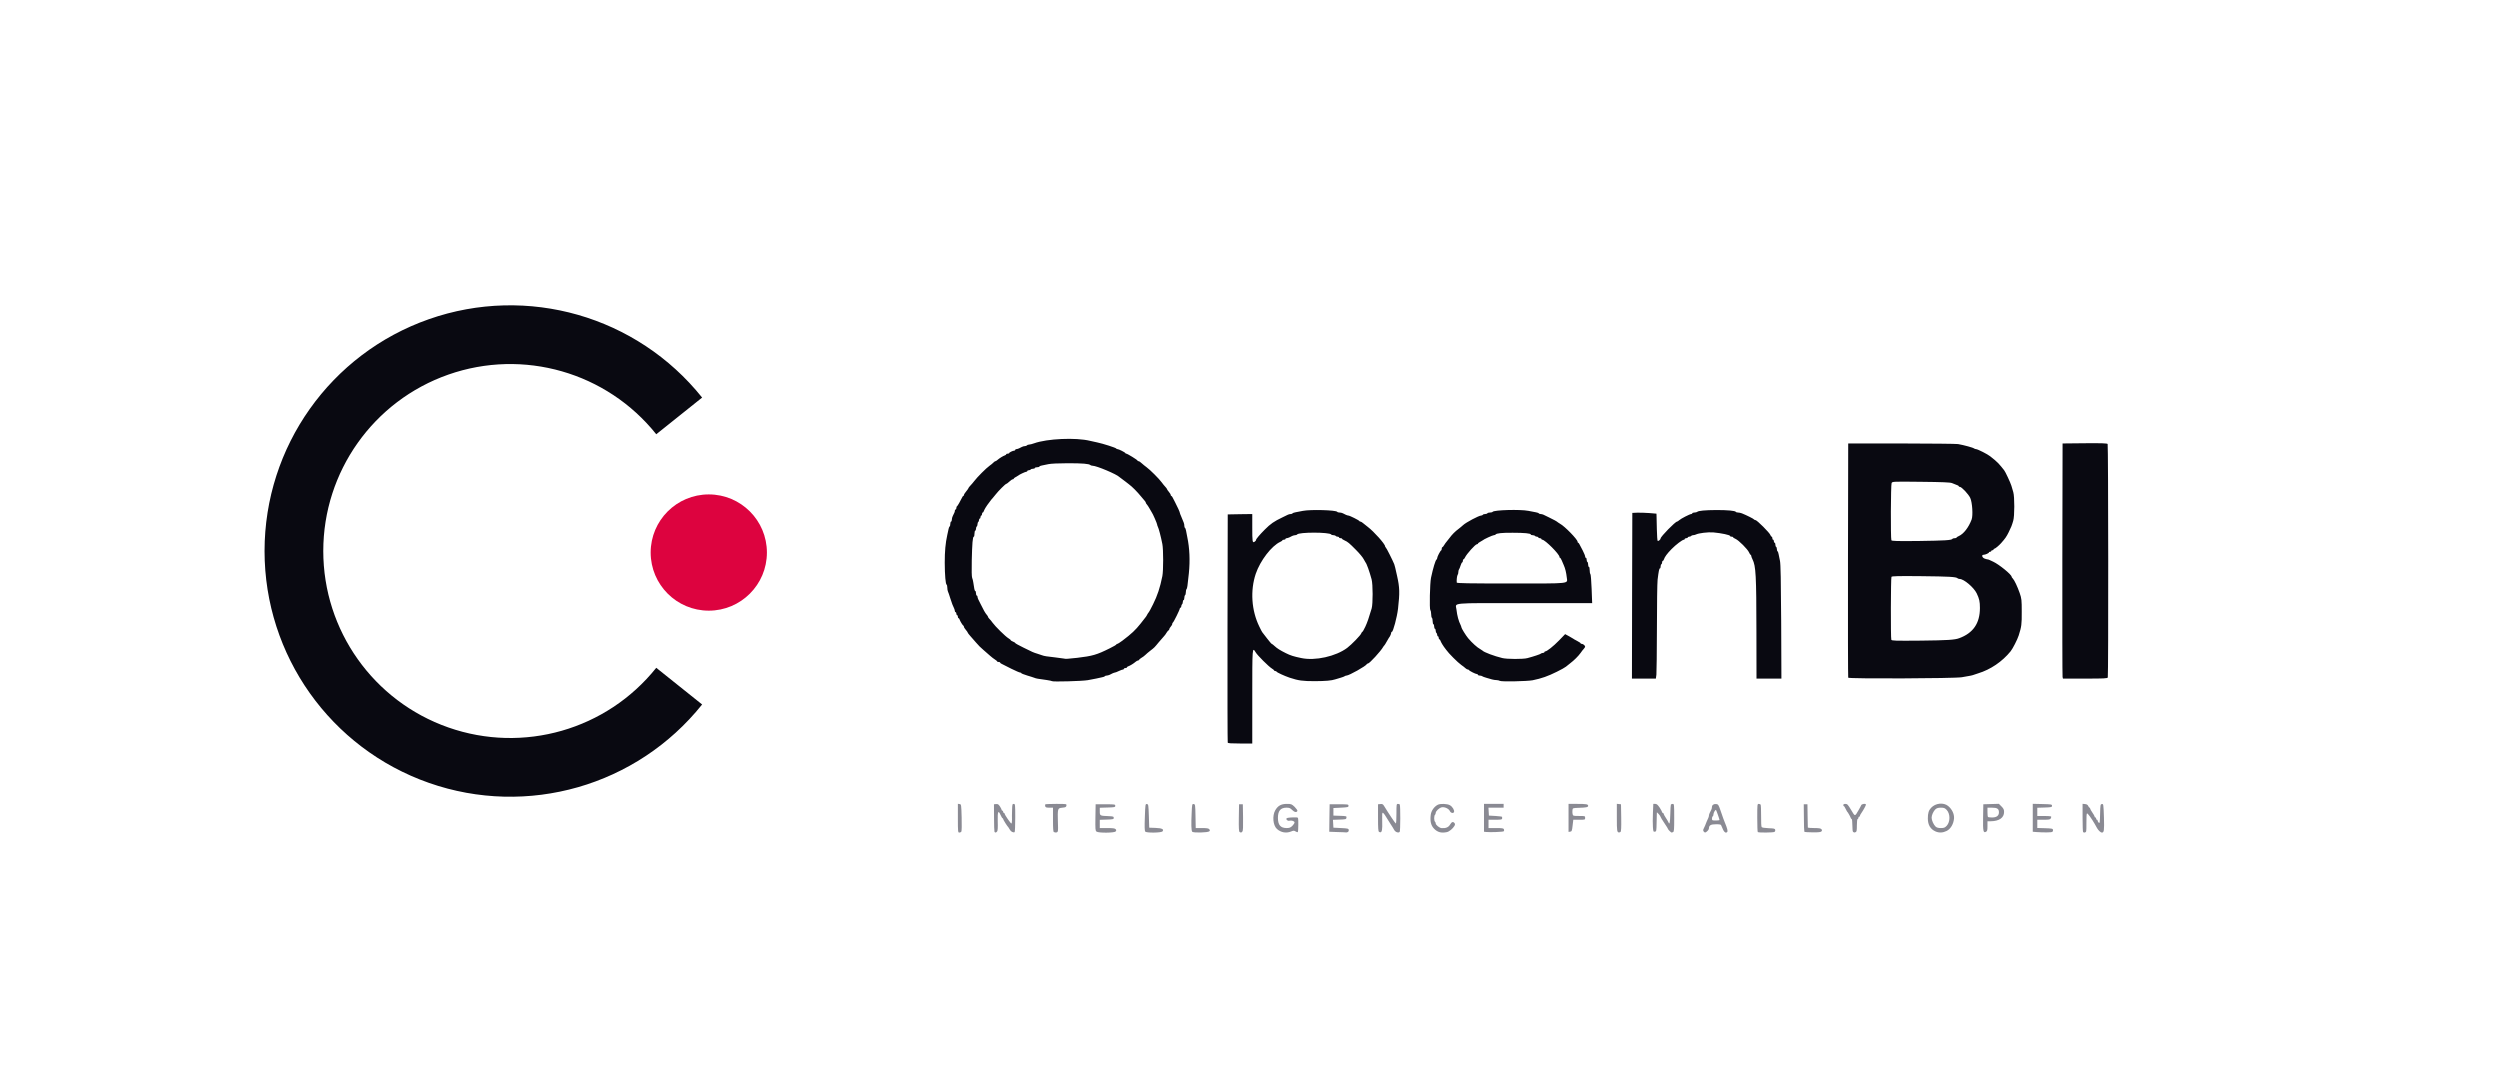
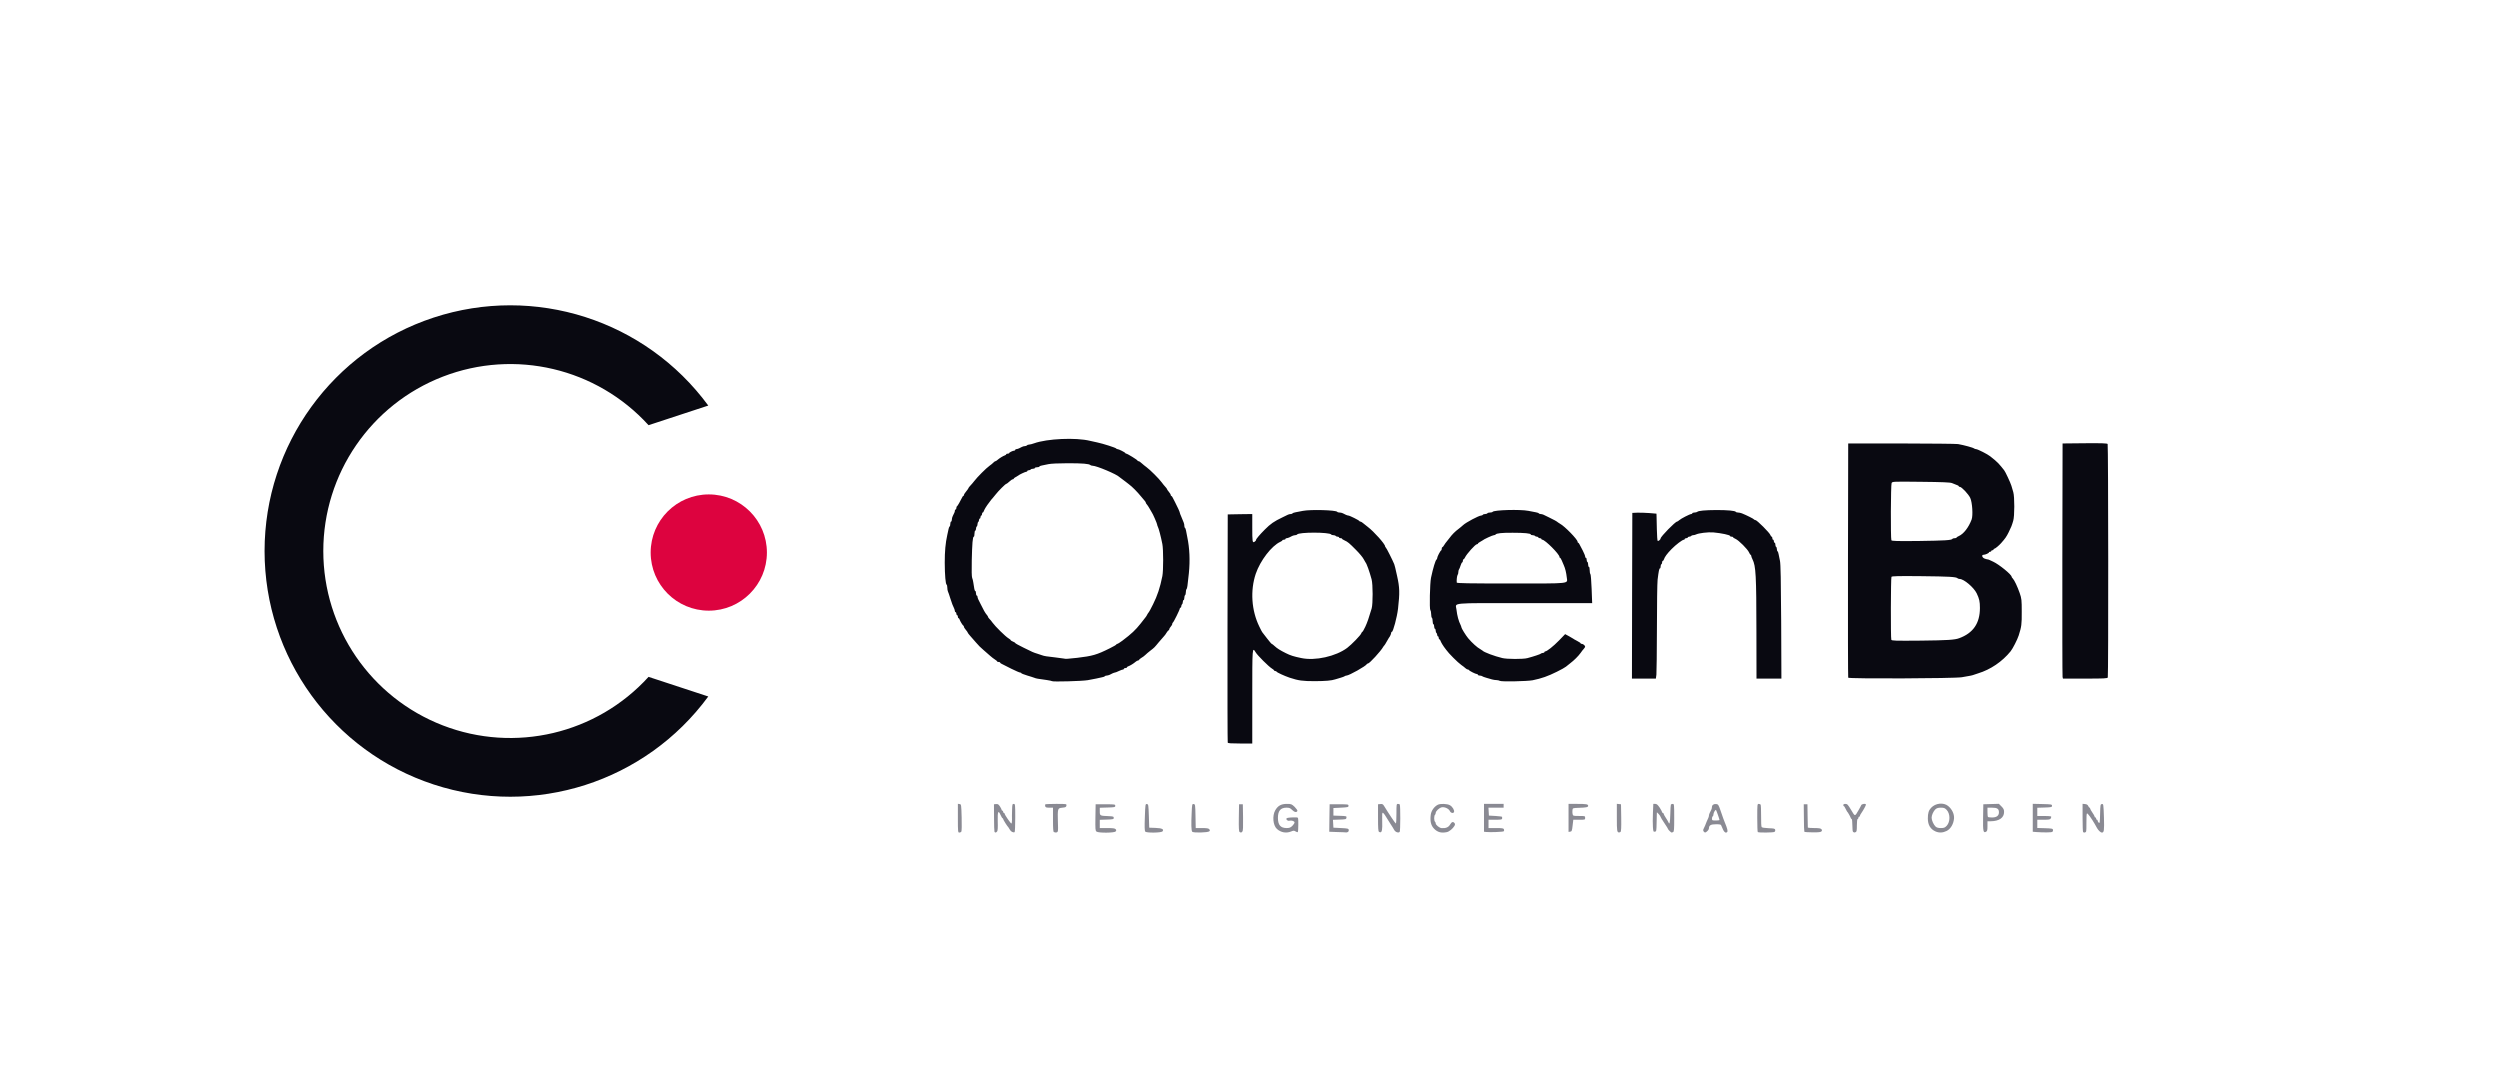
<svg xmlns="http://www.w3.org/2000/svg" viewBox="0 0 3312 1440">
-   <path d="M 899.8 551.0 A 286.6 286.6 0 1 0 899.8 909.0" fill="none" stroke="#090911" stroke-width="77.8" />
+   <path d="M938.33 537.3 A325.5 325.5 0 1 0 938.33 922.7 L859.21 896.71 A247.7 247.7 0 1 1 859.21 563.29 Z" fill="#090911" />
  <circle cx="939" cy="732" r="77" fill="#DD033F" />
  <path d="M1659.0 923.0C1659.0 857.2 1659.0 856.7 1663.5 864.2C1665.9 868.3 1680.8 883.1 1684.9 885.6C1686.6 886.6 1688.0 887.8 1688.0 888.2C1688.0 888.6 1688.6 889.0 1689.4 889.0C1690.2 889.0 1691.0 889.3 1691.2 889.8C1691.7 890.9 1701.7 895.5 1708.5 897.8C1720.3 901.7 1725.8 902.4 1742.0 902.4C1756.2 902.3 1763.9 901.7 1769.0 900.0C1770.4 899.6 1773.5 898.7 1776.0 897.9C1778.5 897.2 1780.9 896.3 1781.5 895.8C1782.0 895.4 1783.0 895.0 1783.8 895.0C1787.2 895.0 1809.8 882.3 1810.8 879.8C1811.0 879.4 1811.7 879.0 1812.3 879.0C1814.3 879.0 1829.4 862.5 1832.4 857.1C1832.9 856.2 1833.6 855.3 1834.0 855.0C1834.4 854.7 1835.7 852.5 1837.1 850.0C1838.4 847.5 1839.7 845.3 1840.0 845.0C1841.2 843.8 1843.0 839.9 1843.0 838.5C1843.0 837.7 1843.4 837.0 1844.0 837.0C1845.6 837.0 1850.8 817.6 1852.1 806.5C1854.5 785.3 1854.3 778.3 1850.9 763.2C1848.7 753.1 1847.8 749.4 1847.1 747.5C1845.2 742.7 1836.6 725.5 1835.8 725.2C1835.4 725.0 1835.0 724.3 1835.0 723.8C1835.0 720.8 1820.2 704.2 1812.0 698.0C1810.2 696.6 1807.6 694.5 1806.1 693.3C1804.7 692.0 1803.0 691.0 1802.3 691.0C1801.7 691.0 1801.0 690.7 1800.8 690.2C1800.4 689.2 1788.0 683.0 1786.3 683.0C1785.6 683.0 1784.1 682.5 1783.0 682.0C1781.9 681.4 1780.1 680.5 1779.0 680.0C1777.9 679.4 1775.9 679.0 1774.6 679.0C1773.2 679.0 1771.9 678.6 1771.6 678.1C1770.1 675.7 1736.3 674.8 1726.0 676.8C1723.0 677.4 1718.8 678.2 1716.7 678.6C1714.7 678.9 1712.7 679.6 1712.4 680.1C1712.1 680.6 1711.0 681.0 1709.9 681.0C1708.9 681.0 1707.2 681.4 1706.2 681.9C1705.3 682.4 1702.0 684.0 1699.0 685.4C1687.9 690.7 1683.2 693.9 1675.6 701.6C1668.9 708.3 1664.0 714.1 1664.0 715.3C1664.0 716.0 1663.1 717.1 1662.1 717.7C1659.2 719.5 1659.0 718.0 1659.0 698.4L1659.0 681.0L1642.8 681.2L1626.5 681.5L1626.2 832.0C1626.1 914.8 1626.2 983.1 1626.5 983.8C1626.8 984.7 1631.1 985.0 1643.0 985.0L1659.0 985.0L1659.0 923.0ZM1441.0 901.1C1444.6 900.5 1449.5 899.6 1452.0 899.0C1454.5 898.4 1458.0 897.6 1459.8 897.3C1461.6 897.0 1463.3 896.4 1463.6 895.9C1463.9 895.4 1465.0 895.0 1466.1 895.0C1467.1 895.0 1468.9 894.5 1470.0 894.0C1471.1 893.5 1472.9 892.5 1474.0 892.0C1475.1 891.5 1476.5 891.0 1477.0 891.0C1477.6 891.0 1480.0 890.1 1482.2 889.0C1484.5 887.9 1487.0 887.0 1487.7 887.0C1488.4 887.0 1489.0 886.5 1489.0 886.0C1489.0 885.5 1489.9 885.0 1491.0 885.0C1492.1 885.0 1493.0 884.6 1493.0 884.1C1493.0 883.6 1493.8 883.0 1494.8 882.7C1497.0 882.0 1501.9 879.0 1504.4 876.8C1505.5 875.8 1507.0 875.0 1507.7 875.0C1508.4 875.0 1509.0 874.6 1509.0 874.2C1509.0 873.8 1510.4 872.6 1512.0 871.6C1513.7 870.7 1516.1 868.9 1517.3 867.7C1518.5 866.5 1521.5 863.9 1524.0 862.0C1529.5 857.8 1529.4 857.8 1535.0 851.0C1537.5 848.0 1540.5 844.5 1541.7 843.3C1542.9 842.1 1544.7 839.7 1545.6 838.0C1546.6 836.4 1547.8 835.0 1548.2 835.0C1548.6 835.0 1549.0 834.4 1549.0 833.7C1549.0 833.0 1549.9 831.4 1551.0 830.2C1552.1 829.0 1553.0 827.4 1553.0 826.6C1553.0 825.8 1553.3 825.0 1553.8 824.8C1554.8 824.4 1563.0 807.8 1563.0 806.2C1563.0 805.6 1563.5 805.0 1564.0 805.0C1564.5 805.0 1565.0 804.1 1565.0 803.1C1565.0 802.0 1565.5 800.8 1566.0 800.5C1566.5 800.2 1567.0 798.8 1567.0 797.4C1567.0 796.1 1567.5 795.0 1568.0 795.0C1568.5 795.0 1569.0 793.7 1569.0 792.1C1569.0 790.4 1569.5 788.8 1570.0 788.5C1570.5 788.2 1571.0 786.4 1571.0 784.6C1571.0 782.9 1571.4 781.0 1571.9 780.5C1572.8 779.5 1573.2 777.0 1575.0 759.5C1576.7 742.5 1576.0 726.2 1572.9 711.5C1572.4 708.8 1571.6 705.0 1571.3 703.2C1571.0 701.4 1570.4 699.7 1569.9 699.4C1569.4 699.1 1569.0 697.8 1569.0 696.5C1569.0 694.1 1568.4 692.4 1564.9 684.3C1563.8 681.9 1563.0 679.7 1563.0 679.2C1563.0 678.3 1559.9 671.4 1556.8 665.5C1555.6 663.3 1554.2 660.5 1553.6 659.3C1553.0 658.0 1552.2 657.0 1551.8 657.0C1551.3 657.0 1551.0 656.4 1551.0 655.8C1551.0 655.1 1549.9 653.2 1548.5 651.6C1547.1 650.0 1546.0 648.3 1546.0 647.9C1546.0 647.5 1545.0 646.1 1543.7 644.8C1542.5 643.5 1540.3 640.9 1539.0 639.0C1535.8 634.5 1523.5 622.2 1519.0 619.0C1517.1 617.6 1514.2 615.3 1512.6 613.8C1511.0 612.2 1509.1 611.0 1508.4 611.0C1507.6 611.0 1507.0 610.6 1507.0 610.2C1507.0 609.3 1493.5 601.0 1492.1 601.0C1491.6 601.0 1491.0 600.7 1490.8 600.2C1490.4 599.2 1482.1 595.0 1480.5 595.0C1479.8 595.0 1479.0 594.7 1478.8 594.2C1478.4 593.2 1460.9 587.6 1453.5 586.1C1450.2 585.4 1445.9 584.5 1444.0 584.0C1425.2 579.4 1387.2 581.1 1370.0 587.3C1367.5 588.2 1364.5 589.0 1363.3 589.0C1362.1 589.0 1360.8 589.5 1360.5 590.0C1360.2 590.5 1359.0 591.0 1357.9 591.0C1356.9 591.0 1355.1 591.4 1354.0 592.0C1352.9 592.5 1351.1 593.5 1350.0 594.0C1348.9 594.5 1347.3 595.0 1346.5 595.0C1345.7 595.0 1345.0 595.5 1345.0 596.0C1345.0 596.5 1344.4 597.0 1343.7 597.0C1341.9 597.0 1337.0 599.4 1337.0 600.2C1337.0 600.7 1336.1 601.0 1335.0 601.0C1333.9 601.0 1333.0 601.4 1333.0 601.9C1333.0 602.4 1332.2 603.0 1331.2 603.3C1329.0 604.0 1324.1 607.0 1321.6 609.2C1320.5 610.2 1319.2 611.0 1318.7 611.0C1318.2 611.0 1317.0 611.8 1316.1 612.8C1315.2 613.8 1312.9 615.7 1311.0 617.0C1306.7 620.0 1294.5 632.2 1290.7 637.3C1289.1 639.4 1286.8 642.1 1285.4 643.5C1284.1 644.8 1283.0 646.3 1283.0 646.7C1283.0 647.1 1281.6 649.1 1280.0 651.0C1278.4 652.9 1277.0 655.1 1277.0 655.8C1277.0 656.4 1276.7 657.0 1276.2 657.0C1275.8 657.0 1275.0 658.0 1274.5 659.3C1272.3 663.9 1268.5 670.5 1267.8 670.8C1267.3 671.0 1267.0 672.0 1267.0 673.1C1267.0 674.1 1266.5 675.0 1266.0 675.0C1265.5 675.0 1265.0 675.7 1265.0 676.5C1265.0 678.0 1264.6 679.0 1262.2 683.7C1261.5 685.0 1261.0 687.1 1261.0 688.5C1261.0 689.9 1260.5 691.0 1260.0 691.0C1259.5 691.0 1259.0 692.3 1259.0 693.9C1259.0 695.6 1258.6 697.1 1258.1 697.4C1257.6 697.7 1257.0 699.2 1256.7 700.7C1256.3 702.3 1255.6 705.8 1255.0 708.5C1252.5 719.8 1251.6 730.3 1251.6 745.5C1251.7 762.5 1252.7 773.7 1254.1 774.6C1254.6 774.9 1255.0 776.7 1255.0 778.6C1255.0 780.5 1255.4 782.8 1255.9 783.8C1256.4 784.7 1257.7 788.6 1258.9 792.5C1261.1 799.3 1262.3 802.7 1264.1 806.2C1264.6 807.2 1265.0 808.7 1265.0 809.5C1265.0 810.3 1265.5 811.0 1266.0 811.0C1266.5 811.0 1267.0 811.9 1267.0 813.0C1267.0 814.1 1267.5 815.0 1268.0 815.0C1268.5 815.0 1269.0 815.9 1269.0 817.0C1269.0 818.1 1269.4 819.0 1269.9 819.0C1270.4 819.0 1271.0 819.8 1271.3 820.8C1272.1 823.1 1275.3 828.4 1276.2 828.8C1276.7 829.0 1277.0 829.7 1277.0 830.3C1277.0 831.0 1278.1 832.8 1279.5 834.4C1280.9 836.0 1282.0 837.6 1282.0 838.0C1282.0 838.4 1283.5 840.4 1285.2 842.3C1287.0 844.3 1290.5 848.3 1293.0 851.2C1295.4 854.2 1299.8 858.6 1302.8 861.0C1305.7 863.5 1309.8 867.0 1311.7 868.8C1313.7 870.6 1316.6 872.8 1318.2 873.8C1319.7 874.7 1321.0 875.8 1321.0 876.2C1321.0 876.6 1321.9 877.0 1323.0 877.0C1324.1 877.0 1325.0 877.3 1325.0 877.8C1325.0 878.6 1324.9 878.5 1339.7 885.9C1345.4 888.7 1350.6 891.0 1351.5 891.0C1352.3 891.0 1353.0 891.3 1353.0 891.8C1353.0 892.2 1356.5 893.6 1360.8 894.9C1365.0 896.1 1369.4 897.6 1370.5 898.0C1372.5 898.9 1374.9 899.3 1386.8 900.9C1390.3 901.4 1393.4 902.1 1393.8 902.4C1394.8 903.4 1433.3 902.4 1441.0 901.1ZM2030.5 901.2C2042.6 898.7 2050.5 895.9 2062.6 889.9C2068.1 887.2 2073.5 884.2 2074.6 883.2C2075.6 882.3 2078.1 880.3 2080.1 878.8C2085.2 875.0 2091.1 869.1 2094.0 865.0C2095.3 863.1 2097.2 860.6 2098.2 859.6C2099.2 858.5 2100.0 857.2 2100.0 856.7C2100.0 855.3 2097.3 853.0 2095.6 853.0C2094.7 853.0 2094.0 852.7 2094.0 852.2C2094.0 851.8 2091.9 850.4 2089.2 849.0C2086.6 847.7 2084.3 846.3 2084.0 846.0C2083.7 845.7 2081.3 844.3 2078.5 842.8L2073.5 840.1L2065.5 848.4C2057.8 856.3 2049.3 863.0 2047.1 863.0C2046.5 863.0 2046.0 863.5 2046.0 864.0C2046.0 864.5 2045.1 865.0 2044.1 865.0C2043.0 865.0 2041.9 865.4 2041.6 865.8C2041.1 866.6 2031.8 869.7 2023.4 871.9C2017.9 873.4 1996.3 873.3 1990.3 871.8C1979.8 869.3 1965.7 864.0 1964.0 861.9C1963.7 861.6 1962.4 860.7 1961.1 860.0C1957.2 858.0 1950.1 851.6 1945.0 845.5C1941.9 841.8 1936.0 832.2 1936.0 830.9C1936.0 830.4 1935.6 829.2 1935.1 828.2C1932.3 822.7 1930.5 815.9 1929.5 807.4C1928.5 798.1 1918.7 799.0 2019.8 799.0L2109.3 799.0L2108.6 780.3C2108.2 769.9 2107.5 761.1 2107.0 760.6C2106.4 760.0 2106.0 757.7 2106.0 755.3C2106.0 752.9 2105.6 751.0 2105.0 751.0C2104.4 751.0 2104.0 749.7 2104.0 748.1C2104.0 746.4 2103.6 744.8 2103.0 744.5C2102.4 744.2 2102.0 742.8 2102.0 741.4C2102.0 740.1 2101.6 739.0 2101.0 739.0C2100.4 739.0 2100.0 738.2 2100.0 737.2C2100.0 736.3 2098.6 732.8 2096.9 729.5C2095.2 726.2 2093.3 722.5 2092.6 721.3C2092.0 720.0 2091.2 719.0 2090.8 719.0C2090.3 719.0 2090.0 718.4 2090.0 717.7C2090.0 714.7 2072.9 697.1 2066.8 693.9C2065.5 693.2 2064.3 692.4 2064.0 692.1C2063.2 691.1 2058.0 688.2 2052.0 685.4C2049.0 684.0 2045.7 682.4 2044.8 681.9C2043.8 681.4 2042.1 681.0 2041.1 681.0C2040.0 681.0 2038.9 680.6 2038.6 680.1C2038.3 679.6 2036.6 679.0 2034.8 678.7C2033.0 678.4 2028.6 677.5 2025.0 676.8C2014.0 674.6 1979.0 675.6 1977.4 678.1C1977.1 678.6 1975.6 679.0 1974.0 679.0C1972.4 679.0 1970.8 679.4 1970.5 680.0C1970.2 680.5 1968.8 681.0 1967.5 681.0C1966.2 681.0 1964.8 681.4 1964.5 682.0C1964.2 682.5 1963.1 683.0 1962.2 683.0C1959.1 683.1 1942.1 692.1 1938.3 695.7C1937.1 696.9 1934.3 699.1 1932.3 700.7C1927.8 704.0 1923.7 708.1 1920.1 713.0C1918.7 714.9 1917.0 717.1 1916.3 717.8C1915.6 718.5 1914.3 720.4 1913.3 722.0C1912.4 723.7 1911.2 725.0 1910.8 725.0C1910.4 725.0 1910.0 725.9 1910.0 726.9C1910.0 728.0 1909.7 729.0 1909.2 729.2C1908.1 729.7 1904.0 737.6 1904.0 739.3C1904.0 740.1 1903.6 741.0 1903.2 741.2C1901.8 741.7 1898.5 752.7 1895.8 765.5C1894.3 772.7 1893.6 807.0 1894.9 808.3C1895.5 808.9 1896.0 811.3 1896.0 813.6C1896.0 816.0 1896.5 818.2 1897.0 818.5C1897.5 818.8 1898.0 820.9 1898.0 823.1C1898.0 825.2 1898.5 827.0 1899.0 827.0C1899.5 827.0 1900.0 828.4 1900.0 830.0C1900.0 831.6 1900.5 833.0 1901.0 833.0C1901.5 833.0 1902.0 834.1 1902.0 835.4C1902.0 836.8 1902.5 838.2 1903.0 838.5C1903.5 838.8 1904.0 840.0 1904.0 841.1C1904.0 842.1 1904.5 843.0 1905.0 843.0C1905.5 843.0 1906.0 843.9 1906.0 845.0C1906.0 846.1 1906.4 847.0 1906.9 847.0C1907.4 847.0 1908.0 847.8 1908.3 848.8C1908.9 850.6 1912.1 856.1 1913.0 857.0C1913.3 857.3 1914.7 859.1 1916.0 861.0C1919.0 865.4 1931.4 877.8 1936.0 881.0C1937.9 882.3 1940.4 884.2 1941.4 885.2C1942.5 886.2 1943.9 887.0 1944.6 887.0C1945.3 887.0 1946.0 887.3 1946.2 887.8C1946.6 888.8 1954.9 893.0 1956.6 893.0C1957.4 893.0 1958.0 893.5 1958.0 894.0C1958.0 894.5 1959.0 895.0 1960.3 895.0C1961.6 895.0 1963.0 895.4 1963.5 895.8C1964.1 896.3 1966.5 897.2 1969.0 897.9C1971.5 898.6 1974.9 899.6 1976.6 900.1C1978.3 900.6 1981.0 901.0 1982.6 901.0C1984.2 901.0 1986.2 901.5 1987.0 902.0C1988.9 903.3 2023.5 902.6 2030.5 901.2ZM2194.4 893.8C2194.7 890.9 2195.0 863.1 2195.1 832.0C2195.1 800.9 2195.5 772.1 2196.0 768.0C2197.4 756.6 2198.1 753.0 2199.1 753.0C2199.6 753.0 2200.0 751.9 2200.0 750.6C2200.0 749.2 2200.4 747.8 2201.0 747.5C2201.6 747.2 2202.0 746.0 2202.0 744.9C2202.0 743.9 2202.4 743.0 2202.9 743.0C2203.4 743.0 2204.0 742.2 2204.3 741.2C2205.4 737.8 2208.6 733.4 2214.5 727.4C2220.4 721.4 2228.9 715.0 2230.9 715.0C2231.5 715.0 2232.0 714.5 2232.0 714.0C2232.0 713.5 2232.9 713.0 2234.0 713.0C2235.1 713.0 2236.0 712.5 2236.0 712.0C2236.0 711.5 2236.9 711.0 2237.9 711.0C2239.0 711.0 2240.2 710.5 2240.5 710.0C2240.8 709.5 2242.0 709.0 2243.1 709.0C2244.1 709.0 2245.8 708.6 2246.8 708.1C2250.2 706.3 2262.7 704.8 2269.6 705.3C2280.5 706.3 2292.0 708.7 2292.0 710.1C2292.0 710.6 2292.9 711.0 2294.0 711.0C2295.1 711.0 2296.0 711.3 2296.0 711.8C2296.0 712.2 2297.5 713.2 2299.2 713.9C2303.5 715.8 2315.2 727.5 2317.1 731.8C2317.8 733.5 2318.8 735.0 2319.2 735.0C2319.7 735.0 2320.0 735.6 2320.0 736.3C2320.0 737.1 2320.8 739.2 2321.7 741.0C2326.2 750.0 2326.8 762.0 2326.9 836.8L2327.0 899.0L2343.5 899.0L2360.0 899.0L2359.7 823.8C2359.4 769.8 2359.0 746.9 2358.1 743.0C2357.5 740.0 2356.7 736.0 2356.3 734.2C2356.0 732.4 2355.4 730.7 2354.9 730.4C2354.4 730.1 2354.0 728.8 2354.0 727.5C2354.0 726.2 2353.6 724.8 2353.0 724.5C2352.4 724.2 2352.0 722.8 2352.0 721.4C2352.0 720.1 2351.6 719.0 2351.0 719.0C2350.4 719.0 2350.0 718.1 2350.0 717.0C2350.0 715.9 2349.6 715.0 2349.0 715.0C2348.4 715.0 2348.0 714.1 2348.0 713.0C2348.0 711.9 2347.6 711.0 2347.1 711.0C2346.6 711.0 2345.8 710.0 2345.4 708.8C2344.5 705.9 2327.6 689.0 2325.6 689.0C2324.8 689.0 2324.0 688.6 2323.8 688.2C2323.5 687.4 2313.7 682.5 2307.7 680.1C2306.2 679.5 2303.8 679.0 2302.5 679.0C2301.2 679.0 2299.9 678.6 2299.6 678.1C2298.6 676.6 2288.9 675.7 2274.0 675.7C2258.8 675.8 2250.1 676.6 2248.5 678.1C2248.0 678.6 2246.3 679.0 2244.8 679.0C2243.3 679.0 2242.0 679.5 2242.0 680.0C2242.0 680.5 2241.4 681.0 2240.6 681.0C2238.7 681.0 2227.0 687.0 2224.6 689.2C2223.5 690.2 2222.3 691.0 2221.8 691.0C2219.5 691.0 2200.0 710.9 2200.0 713.3C2200.0 714.7 2197.1 717.2 2196.1 716.6C2195.7 716.3 2195.1 709.4 2195.0 701.3C2194.9 693.1 2194.7 685.1 2194.6 683.5L2194.5 680.5L2185.0 679.7C2179.8 679.3 2172.6 679.1 2169.0 679.2L2162.5 679.5L2162.2 789.2L2162.0 899.0L2177.9 899.0L2193.7 899.0L2194.4 893.8ZM2599.0 897.2C2610.1 895.3 2612.4 894.9 2614.5 894.1C2615.6 893.6 2618.3 892.7 2620.5 892.1C2637.0 887.1 2652.6 876.5 2663.7 862.8C2666.5 859.3 2672.6 847.4 2674.4 841.8C2678.1 830.1 2678.5 827.2 2678.4 810.5C2678.4 794.7 2678.2 793.0 2675.7 785.7C2672.7 777.1 2668.6 768.4 2666.4 766.2C2665.6 765.5 2665.0 764.5 2665.0 764.1C2665.0 761.2 2648.2 747.6 2640.5 744.1C2638.8 743.4 2636.7 742.4 2635.8 741.9C2634.8 741.4 2633.4 741.0 2632.7 741.0C2632.0 741.0 2630.2 740.4 2628.7 739.8C2625.7 738.3 2625.0 735.0 2627.8 735.0C2630.0 735.0 2635.0 732.8 2635.0 731.8C2635.0 731.3 2635.7 731.0 2636.5 731.0C2637.3 731.0 2638.0 730.5 2638.0 730.0C2638.0 729.5 2638.7 729.0 2639.5 729.0C2640.3 729.0 2641.0 728.5 2641.0 728.0C2641.0 727.5 2641.5 727.0 2642.0 727.0C2643.1 727.0 2648.2 722.8 2651.1 719.5C2656.6 713.3 2658.1 711.1 2661.1 705.1C2664.6 697.9 2665.1 696.8 2667.1 690.0C2669.0 684.0 2669.0 658.1 2667.2 652.0C2666.4 649.5 2665.3 645.7 2664.7 643.5C2663.6 639.7 2656.3 624.1 2655.1 623.0C2654.7 622.7 2653.0 620.5 2651.1 618.0C2649.2 615.5 2645.5 611.7 2642.8 609.5C2640.1 607.3 2637.3 605.0 2636.6 604.5C2633.3 601.8 2620.1 595.1 2617.9 595.0C2617.1 595.0 2616.0 594.6 2615.4 594.2C2614.1 593.0 2601.9 589.7 2594.0 588.3C2591.5 587.9 2557.8 587.6 2519.0 587.5L2448.5 587.5L2448.2 742.0C2448.1 827.0 2448.2 897.1 2448.5 897.8C2449.1 899.4 2588.8 898.9 2599.0 897.2ZM2792.4 897.5C2793.3 895.2 2793.1 589.6 2792.2 588.2C2791.5 587.3 2784.8 587.0 2761.9 587.2L2732.5 587.5L2732.2 741.0C2732.1 825.4 2732.2 895.5 2732.5 896.8L2733.0 899.0L2762.4 899.0C2787.5 899.0 2791.9 898.8 2792.4 897.5ZM1409.0 872.4C1408.2 872.2 1403.5 871.6 1398.5 871.0C1387.2 869.8 1383.0 869.1 1380.5 868.1C1379.4 867.6 1376.7 866.7 1374.5 866.1C1368.9 864.4 1367.8 863.9 1355.8 857.9C1349.8 855.0 1345.0 852.3 1345.0 851.9C1345.0 851.5 1343.7 850.7 1342.0 850.0C1340.3 849.3 1339.0 848.5 1339.0 848.1C1339.0 847.7 1337.6 846.6 1336.0 845.6C1332.2 843.4 1318.3 829.7 1315.0 825.0C1313.7 823.1 1311.8 820.8 1310.8 819.9C1309.8 819.0 1309.0 817.8 1309.0 817.3C1309.0 816.8 1308.2 815.5 1307.2 814.4C1305.4 812.4 1302.7 807.7 1299.0 800.0C1297.7 797.5 1296.4 794.7 1295.9 793.8C1295.4 792.8 1295.0 791.3 1295.0 790.5C1295.0 789.7 1294.5 789.0 1294.0 789.0C1293.5 789.0 1293.0 787.6 1293.0 786.0C1293.0 784.4 1292.6 783.0 1292.1 783.0C1291.2 783.0 1290.5 779.7 1289.4 771.5C1289.1 769.3 1288.4 766.6 1287.9 765.5C1287.3 764.3 1287.1 755.2 1287.4 742.5C1287.9 720.1 1288.6 711.0 1290.1 711.0C1290.6 711.0 1291.0 709.2 1291.0 707.0C1291.0 704.8 1291.5 703.0 1292.0 703.0C1292.5 703.0 1293.0 701.9 1293.0 700.6C1293.0 699.2 1293.5 697.8 1294.0 697.5C1294.5 697.2 1295.0 695.8 1295.0 694.5C1295.0 693.2 1295.5 691.8 1296.0 691.5C1296.5 691.2 1297.0 690.0 1297.0 688.9C1297.0 687.9 1297.5 687.0 1298.0 687.0C1298.5 687.0 1299.0 686.1 1299.0 685.0C1299.0 683.9 1299.5 683.0 1300.0 683.0C1300.5 683.0 1301.0 682.1 1301.0 681.0C1301.0 679.9 1301.4 679.0 1301.9 679.0C1302.4 679.0 1303.0 678.2 1303.3 677.2C1303.9 675.4 1307.1 669.9 1308.0 669.0C1308.3 668.7 1309.7 666.9 1311.0 665.0C1312.3 663.1 1314.1 660.8 1315.0 660.0C1315.8 659.2 1317.7 656.9 1319.1 655.0C1322.4 650.7 1332.0 641.0 1333.2 641.0C1333.6 641.0 1335.4 639.7 1337.2 638.0C1338.9 636.4 1340.9 635.0 1341.6 635.0C1342.4 635.0 1343.0 634.6 1343.0 634.2C1343.0 633.7 1344.2 632.7 1345.8 631.9C1347.3 631.1 1348.7 630.3 1349.0 630.0C1350.2 628.8 1358.3 625.0 1359.6 625.0C1360.4 625.0 1361.0 624.5 1361.0 624.0C1361.0 623.5 1361.9 623.0 1362.9 623.0C1364.0 623.0 1365.2 622.5 1365.5 622.0C1365.8 621.4 1367.2 621.0 1368.6 621.0C1369.9 621.0 1371.0 620.5 1371.0 620.0C1371.0 619.5 1372.3 619.0 1374.0 619.0C1375.7 619.0 1377.0 618.6 1377.0 618.1C1377.0 617.6 1378.5 617.0 1380.2 616.7C1382.0 616.3 1386.0 615.5 1389.0 614.9C1392.3 614.2 1402.6 613.7 1414.5 613.7C1434.4 613.7 1442.6 614.4 1444.5 616.1C1445.0 616.6 1446.3 617.0 1447.4 617.0C1452.7 617.0 1479.7 628.4 1483.0 632.0C1483.3 632.3 1485.1 633.7 1487.0 635.0C1488.9 636.3 1490.7 637.7 1491.0 638.0C1491.3 638.3 1493.3 639.9 1495.5 641.5C1500.1 644.9 1506.5 651.4 1511.9 658.0C1513.9 660.5 1516.1 663.1 1516.8 663.8C1517.4 664.5 1518.0 665.5 1518.0 666.0C1518.0 666.5 1518.6 667.5 1519.3 668.2C1520.0 668.9 1521.7 671.5 1523.1 674.0C1524.4 676.5 1525.7 678.7 1526.0 679.0C1527.0 680.0 1533.0 693.7 1533.0 695.0C1533.0 695.6 1533.4 696.8 1533.9 697.8C1535.1 700.0 1537.9 710.7 1539.9 720.8C1541.3 727.7 1541.3 756.3 1539.9 763.2C1536.8 778.7 1533.3 789.1 1527.6 800.5C1524.9 806.0 1522.3 810.7 1522.0 811.0C1521.6 811.3 1520.7 812.6 1520.0 813.9C1519.3 815.3 1518.4 816.9 1517.9 817.4C1517.4 818.0 1514.4 821.9 1511.1 826.1C1504.2 834.8 1499.2 839.5 1486.9 848.8C1483.8 851.1 1480.8 853.0 1480.2 853.0C1479.5 853.0 1479.0 853.3 1479.0 853.8C1479.0 854.2 1475.1 856.5 1470.2 858.9C1453.0 867.5 1447.3 869.1 1427.0 871.5C1414.4 872.9 1411.8 873.1 1409.0 872.4ZM1724.0 871.8C1713.8 869.7 1709.7 868.4 1703.5 865.3C1696.0 861.6 1691.8 858.9 1688.7 856.0C1686.9 854.3 1685.2 853.0 1684.8 853.0C1684.4 853.0 1681.6 849.7 1678.6 845.8C1675.5 841.8 1672.6 838.0 1672.2 837.5C1671.8 837.0 1670.0 833.6 1668.3 830.0C1657.9 808.7 1656.2 782.3 1663.6 760.2C1669.6 742.6 1684.6 723.1 1696.2 717.8C1697.8 717.1 1699.0 716.2 1699.0 715.8C1699.0 715.3 1699.9 715.0 1701.0 715.0C1702.1 715.0 1703.0 714.5 1703.0 714.0C1703.0 713.5 1703.7 713.0 1704.5 713.0C1705.3 713.0 1706.9 712.5 1708.0 712.0C1709.1 711.5 1710.9 710.5 1712.0 710.0C1713.1 709.5 1714.9 709.0 1715.9 709.0C1717.0 709.0 1718.1 708.6 1718.4 708.1C1720.4 704.8 1761.6 704.9 1763.6 708.1C1763.9 708.6 1765.2 709.0 1766.5 709.0C1767.8 709.0 1769.2 709.5 1769.5 710.0C1769.8 710.5 1771.0 711.0 1772.1 711.0C1773.1 711.0 1774.0 711.5 1774.0 712.0C1774.0 712.5 1774.9 713.0 1776.0 713.0C1777.1 713.0 1778.0 713.3 1778.0 713.8C1778.0 714.2 1779.4 715.1 1781.2 715.9C1785.6 717.9 1787.3 719.3 1796.5 728.6C1800.9 733.0 1805.4 738.4 1806.5 740.6C1807.6 742.7 1808.7 744.7 1809.0 745.0C1810.5 746.5 1814.3 757.1 1817.1 767.5C1818.9 774.2 1818.9 800.0 1817.2 806.0C1813.4 818.8 1811.6 824.1 1808.8 830.2C1807.0 834.0 1805.3 837.0 1804.9 837.0C1804.5 837.0 1803.9 837.8 1803.5 838.9C1802.8 841.4 1790.6 853.9 1784.8 858.3C1769.7 869.6 1742.4 875.7 1724.0 871.8ZM2505.6 847.5C2504.7 845.0 2504.9 765.7 2505.8 764.2C2506.5 763.2 2514.7 763.0 2545.1 763.3C2582.5 763.7 2591.5 764.2 2593.4 766.1C2594.0 766.6 2595.2 767.0 2596.1 767.0C2601.7 767.0 2614.8 778.1 2618.7 786.0C2622.2 793.3 2623.0 796.9 2623.0 805.4C2623.0 825.7 2614.1 838.7 2595.5 845.5C2589.6 847.7 2580.0 848.3 2544.9 848.7C2510.0 849.0 2506.2 848.9 2505.6 847.5ZM1929.9 771.8C1929.5 768.6 1930.3 762.4 1931.1 761.5C1931.6 761.0 1932.0 759.4 1932.0 758.0C1932.0 756.6 1932.4 755.0 1932.8 754.5C1933.3 753.9 1934.3 751.6 1935.0 749.2C1935.7 746.9 1936.7 745.0 1937.2 745.0C1937.6 745.0 1938.0 744.1 1938.0 743.0C1938.0 741.9 1938.4 741.0 1938.8 741.0C1939.3 741.0 1940.2 739.9 1940.8 738.6C1942.8 734.1 1954.6 721.0 1956.6 721.0C1957.4 721.0 1958.0 720.6 1958.0 720.2C1958.0 719.7 1959.2 718.7 1960.8 717.9C1962.3 717.1 1963.7 716.3 1964.0 716.0C1965.3 714.6 1977.5 709.0 1979.1 709.0C1980.1 709.0 1981.1 708.6 1981.4 708.1C1982.5 706.5 1989.4 705.7 2004.0 705.8C2019.4 705.8 2028.0 706.6 2028.0 708.1C2028.0 708.6 2029.1 709.0 2030.4 709.0C2031.8 709.0 2033.2 709.5 2033.5 710.0C2033.8 710.5 2035.0 711.0 2036.1 711.0C2037.1 711.0 2038.0 711.5 2038.0 712.0C2038.0 712.5 2038.9 713.0 2040.0 713.0C2041.1 713.0 2042.0 713.5 2042.0 714.0C2042.0 714.5 2042.6 715.0 2043.2 715.0C2046.9 715.1 2065.9 734.1 2066.0 737.8C2066.0 738.4 2066.3 739.0 2066.8 739.0C2067.2 739.0 2068.1 740.5 2068.9 742.2C2069.6 744.0 2070.9 747.1 2071.8 749.0C2073.7 753.2 2075.0 758.8 2075.7 765.2C2076.6 773.6 2082.4 773.0 2001.6 773.0C1945.1 773.0 1930.0 772.7 1929.9 771.8ZM2505.7 715.7C2504.6 712.9 2504.9 642.0 2506.0 639.9C2507.1 637.9 2507.7 637.9 2544.8 638.3C2573.1 638.6 2583.4 639.0 2586.0 640.0C2594.1 643.1 2595.0 643.5 2595.0 644.2C2595.0 644.7 2595.6 645.0 2596.4 645.0C2598.8 645.0 2607.8 654.6 2610.2 659.7C2612.9 665.5 2614.0 682.9 2612.0 688.3C2608.0 698.8 2601.5 707.3 2595.0 710.2C2593.4 710.9 2592.0 711.8 2592.0 712.2C2592.0 712.7 2590.9 713.0 2589.6 713.0C2588.2 713.0 2586.9 713.4 2586.6 713.9C2585.4 715.7 2576.7 716.2 2541.9 716.7C2512.9 717.0 2506.1 716.8 2505.7 715.7Z" fill="#090911" fill-rule="evenodd" />
  <path d="M1273.6 1101.8C1274.1 1101.1 1274.3 1092.6 1274.0 1083.0C1273.5 1065.8 1273.5 1065.5 1271.2 1065.2L1269.0 1064.9L1269.0 1083.9C1269.0 1101.9 1269.1 1103.0 1270.9 1103.0C1271.9 1103.0 1273.2 1102.4 1273.6 1101.8ZM1321.0 1101.5C1321.8 1100.5 1322.1 1096.4 1321.8 1088.0C1321.5 1074.8 1322.5 1072.6 1325.7 1080.0C1326.7 1082.2 1327.8 1084.0 1328.2 1084.0C1328.7 1084.0 1329.0 1084.5 1329.0 1085.1C1329.0 1086.0 1334.5 1094.8 1335.9 1096.0C1336.2 1096.3 1337.1 1097.7 1337.9 1099.2C1339.2 1101.8 1342.5 1103.4 1344.2 1102.4C1344.6 1102.1 1345.0 1093.6 1345.0 1083.4C1345.0 1065.7 1344.9 1065.0 1343.0 1065.0C1341.2 1065.0 1341.0 1065.7 1340.8 1073.2C1340.6 1077.8 1340.6 1083.6 1340.7 1086.2C1340.7 1088.9 1340.4 1091.0 1339.9 1091.0C1338.9 1091.0 1331.0 1079.5 1331.0 1078.1C1331.0 1077.5 1330.5 1077.0 1330.0 1077.0C1329.5 1077.0 1329.0 1076.3 1329.0 1075.5C1329.0 1074.7 1328.5 1074.0 1328.0 1074.0C1327.5 1074.0 1327.0 1073.5 1327.0 1073.0C1327.0 1072.4 1326.0 1070.4 1324.8 1068.5C1322.9 1065.6 1322.0 1065.0 1319.7 1065.2L1316.8 1065.5L1316.9 1083.3C1316.9 1093.1 1317.2 1101.5 1317.5 1102.0C1318.4 1103.4 1319.6 1103.2 1321.0 1101.5ZM1401.4 1101.3C1401.8 1100.4 1401.8 1094.4 1401.5 1088.0C1401.2 1081.7 1401.3 1075.2 1401.8 1073.5C1402.5 1070.8 1403.1 1070.5 1407.6 1070.0C1411.7 1069.6 1412.5 1069.2 1412.8 1067.2C1413.1 1065.0 1413.1 1065.0 1399.2 1065.0C1391.6 1065.0 1385.1 1065.3 1384.8 1065.6C1384.5 1065.9 1384.4 1067.0 1384.7 1068.1C1385.1 1069.6 1386.1 1070.0 1390.1 1070.0L1395.0 1070.0L1395.0 1085.9C1395.0 1097.7 1395.3 1102.0 1396.2 1102.3C1398.8 1103.4 1400.8 1103.0 1401.4 1101.3ZM1478.0 1101.5C1479.0 1100.3 1479.0 1099.7 1478.0 1098.5C1477.0 1097.4 1474.4 1097.0 1466.9 1097.0L1457.0 1097.0L1457.0 1091.5L1457.0 1086.1L1466.2 1085.8C1474.7 1085.5 1475.5 1085.3 1475.5 1083.5C1475.5 1081.7 1474.7 1081.5 1468.5 1081.2C1457.2 1080.8 1457.0 1080.7 1457.0 1075.0L1457.0 1070.1L1467.2 1069.8C1476.7 1069.5 1477.5 1069.4 1477.5 1067.5C1477.5 1065.6 1476.8 1065.5 1464.5 1065.5L1451.5 1065.5L1451.2 1083.0C1451.0 1098.6 1451.1 1100.6 1452.7 1101.7C1455.3 1103.7 1476.4 1103.5 1478.0 1101.5ZM1540.1 1101.4C1542.4 1098.6 1539.4 1097.1 1530.7 1096.8L1522.5 1096.5L1522.0 1081.0C1521.5 1066.2 1521.4 1065.5 1519.4 1065.2C1517.4 1064.9 1517.3 1065.4 1516.7 1082.6C1516.2 1095.2 1516.4 1100.7 1517.2 1101.7C1518.8 1103.6 1538.4 1103.4 1540.1 1101.4ZM1602.1 1101.3C1603.1 1100.4 1603.0 1099.7 1602.0 1098.5C1601.1 1097.4 1598.7 1097.0 1592.4 1097.0L1584.1 1097.0L1583.8 1081.2C1583.5 1066.0 1583.4 1065.5 1581.4 1065.2C1579.3 1064.9 1579.2 1065.4 1578.7 1077.2C1578.0 1091.9 1578.2 1100.0 1579.4 1101.8C1580.5 1103.6 1600.3 1103.1 1602.1 1101.3ZM1645.9 1101.6C1646.8 1100.6 1647.0 1095.1 1646.8 1082.8L1646.5 1065.5L1644.0 1065.5L1641.5 1065.5L1641.2 1083.4C1641.0 1097.1 1641.3 1101.5 1642.2 1102.2C1644.0 1103.3 1644.6 1103.2 1645.9 1101.6ZM1710.6 1101.5C1713.7 1100.2 1714.4 1100.2 1716.4 1101.5C1717.6 1102.3 1719.0 1102.7 1719.3 1102.3C1719.7 1102.0 1720.0 1097.5 1720.0 1092.3C1720.0 1083.3 1719.9 1083.0 1717.8 1082.9C1711.9 1082.7 1705.4 1083.2 1704.6 1084.0C1703.2 1085.4 1705.8 1087.9 1708.0 1087.3C1711.0 1086.5 1715.0 1087.8 1715.0 1089.6C1715.0 1090.5 1713.7 1092.5 1712.1 1094.1C1709.6 1096.5 1708.3 1097.0 1704.3 1097.0C1696.4 1096.9 1693.0 1092.9 1693.0 1083.5C1693.0 1074.2 1696.4 1070.1 1704.2 1070.0C1708.1 1070.0 1709.4 1070.5 1711.9 1073.1C1715.0 1076.2 1718.0 1076.6 1718.8 1074.2C1719.0 1073.5 1717.3 1071.1 1715.1 1068.9C1711.2 1065.2 1710.5 1065.0 1704.8 1065.0C1697.3 1065.0 1693.0 1067.4 1689.5 1073.4C1685.3 1080.6 1686.4 1093.5 1691.7 1098.2C1697.0 1103.0 1704.1 1104.2 1710.6 1101.5ZM1785.8 1102.1C1786.6 1101.6 1787.0 1100.4 1786.8 1099.4C1786.5 1097.7 1785.3 1097.4 1776.5 1097.0L1766.5 1096.5L1766.2 1091.3L1765.9 1086.1L1774.7 1085.8C1782.9 1085.5 1783.5 1085.4 1783.8 1083.3C1784.1 1081.2 1783.8 1081.1 1775.3 1080.8L1766.5 1080.5L1766.5 1075.5L1766.5 1070.5L1776.5 1070.0C1785.7 1069.5 1786.5 1069.3 1786.5 1067.5C1786.5 1065.6 1785.8 1065.5 1774.0 1065.5L1761.5 1065.5L1761.2 1083.7L1761.0 1101.9L1771.7 1102.3C1777.7 1102.4 1783.0 1102.7 1783.5 1102.8C1784.0 1102.9 1785.1 1102.6 1785.8 1102.1ZM1831.2 1095.1C1831.3 1091.5 1831.2 1086.0 1831.1 1082.9C1830.9 1079.8 1831.2 1077.0 1831.7 1076.7C1832.2 1076.4 1834.2 1078.7 1836.0 1081.8C1837.9 1084.9 1840.7 1089.5 1842.4 1092.0C1844.1 1094.5 1846.1 1097.7 1846.9 1099.3C1848.5 1102.3 1852.5 1103.9 1854.3 1102.1C1855.3 1101.1 1855.4 1067.5 1854.4 1065.8C1854.1 1065.3 1853.0 1065.0 1851.9 1065.0C1850.1 1065.0 1850.0 1065.8 1850.0 1078.0C1850.0 1085.2 1849.7 1091.0 1849.2 1091.0C1848.6 1091.0 1839.8 1077.9 1833.6 1067.7C1832.2 1065.4 1831.3 1064.9 1828.7 1065.2L1825.6 1065.5L1825.6 1083.3C1825.6 1097.3 1825.9 1101.3 1826.9 1102.0C1829.9 1103.8 1831.0 1101.9 1831.2 1095.1ZM1916.7 1102.4C1919.9 1101.8 1924.7 1097.8 1926.8 1094.2C1927.8 1092.4 1927.8 1091.5 1926.9 1090.4C1925.1 1088.2 1923.3 1088.7 1921.4 1091.9C1919.0 1096.0 1915.9 1097.4 1910.0 1097.1C1907.0 1097.0 1902.0 1092.9 1902.0 1090.7C1902.0 1089.8 1901.5 1088.8 1901.0 1088.5C1900.5 1088.2 1900.0 1086.1 1900.0 1084.0C1900.0 1081.9 1900.5 1079.8 1901.0 1079.5C1901.5 1079.2 1902.0 1078.1 1902.0 1077.1C1902.0 1074.6 1906.6 1070.3 1910.0 1069.5C1913.7 1068.7 1919.4 1071.3 1920.8 1074.5C1922.0 1077.2 1925.5 1077.9 1926.3 1075.7C1927.1 1073.5 1924.2 1068.6 1920.9 1066.8C1917.4 1064.7 1908.0 1064.4 1904.7 1066.2C1900.0 1068.6 1896.2 1074.1 1895.5 1079.1C1894.3 1087.8 1895.7 1093.7 1900.0 1098.0C1904.6 1102.6 1909.5 1103.9 1916.7 1102.4ZM1992.1 1101.3C1992.7 1100.7 1992.8 1099.6 1992.4 1098.7C1991.9 1097.3 1990.2 1097.0 1981.9 1097.0L1972.0 1097.0L1972.0 1091.5L1972.0 1086.0L1981.0 1086.0C1988.3 1086.0 1990.0 1085.7 1990.0 1084.5C1990.0 1083.7 1990.0 1082.7 1990.0 1082.2C1990.0 1081.8 1986.1 1081.3 1981.3 1081.0L1972.5 1080.5L1972.2 1075.2L1971.9 1070.0L1981.9 1070.0L1992.0 1070.0L1992.0 1067.5L1992.0 1065.0L1979.0 1065.0L1966.0 1065.0L1966.0 1083.4L1966.0 1101.9L1968.8 1102.2C1974.3 1102.8 1991.3 1102.1 1992.1 1101.3ZM2146.8 1102.2C2147.7 1101.5 2148.0 1097.1 2147.8 1083.4L2147.5 1065.5L2144.8 1065.2L2142.0 1064.9L2142.0 1083.4C2142.0 1101.3 2142.2 1102.5 2145.0 1102.9C2145.3 1102.9 2146.1 1102.6 2146.8 1102.2ZM2216.4 1102.4C2217.8 1101.9 2218.0 1099.2 2218.0 1083.4C2218.0 1065.9 2217.9 1065.0 2216.1 1065.0C2215.0 1065.0 2213.9 1065.4 2213.6 1065.9C2213.3 1066.4 2212.9 1072.2 2212.8 1078.9C2212.5 1090.3 2211.8 1093.3 2210.3 1089.2C2209.9 1088.3 2208.4 1085.6 2206.8 1083.3C2205.3 1081.0 2204.0 1078.7 2204.0 1078.1C2204.0 1077.5 2203.6 1077.0 2203.0 1077.0C2202.4 1077.0 2202.0 1076.5 2202.0 1076.0C2202.0 1075.4 2200.5 1072.7 2198.8 1070.0C2196.2 1066.2 2194.9 1065.0 2192.9 1065.0L2190.3 1065.0L2189.8 1077.2C2189.5 1084.0 2189.5 1092.3 2189.8 1095.8C2190.2 1101.5 2190.4 1102.1 2192.4 1101.8C2194.4 1101.5 2194.5 1100.9 2194.7 1089.5C2194.8 1082.9 2195.0 1077.0 2195.0 1076.5C2195.1 1075.4 2200.0 1081.1 2200.0 1082.3C2200.0 1082.7 2202.2 1086.4 2205.0 1090.5C2207.8 1094.6 2210.0 1098.2 2210.0 1098.6C2210.0 1099.2 2213.9 1103.0 2214.6 1103.0C2214.7 1103.0 2215.5 1102.7 2216.4 1102.4ZM2261.8 1101.1C2263.0 1100.1 2264.0 1098.4 2264.0 1097.4C2264.1 1093.3 2266.4 1092.0 2273.2 1092.0C2279.7 1092.0 2279.8 1092.0 2281.0 1095.2C2283.5 1102.0 2286.0 1104.4 2288.1 1102.3C2289.3 1101.1 2288.4 1097.7 2285.0 1089.5C2283.6 1086.1 2282.8 1083.9 2279.6 1074.5C2276.8 1066.3 2276.3 1065.5 2273.7 1065.2C2270.4 1064.8 2268.0 1066.5 2268.0 1069.1C2268.0 1070.2 2267.6 1071.9 2267.0 1073.0C2266.4 1074.1 2265.6 1075.9 2265.0 1077.0C2264.4 1078.1 2264.0 1079.7 2264.0 1080.5C2264.0 1081.3 2263.6 1082.8 2263.1 1083.8C2262.6 1084.7 2261.7 1086.7 2261.1 1088.2C2260.5 1089.8 2259.5 1092.2 2258.9 1093.8C2258.3 1095.3 2257.3 1097.3 2256.8 1098.3C2256.2 1099.5 2256.3 1100.6 2257.1 1101.6C2258.6 1103.4 2259.3 1103.4 2261.8 1101.1ZM2350.8 1102.1C2351.6 1101.6 2352.0 1100.4 2351.8 1099.4C2351.5 1097.7 2350.4 1097.5 2343.0 1097.2C2337.8 1097.0 2334.3 1096.4 2333.8 1095.7C2333.3 1095.0 2333.0 1088.3 2333.1 1080.8C2333.1 1073.3 2332.9 1066.6 2332.5 1066.1C2332.2 1065.5 2331.0 1065.0 2329.9 1065.0C2328.1 1065.0 2328.0 1065.9 2328.0 1083.3C2328.0 1093.4 2328.3 1102.0 2328.7 1102.3C2329.6 1103.3 2349.3 1103.1 2350.8 1102.1ZM2413.1 1101.4C2414.0 1100.3 2413.9 1099.6 2413.0 1098.5C2412.1 1097.4 2409.6 1097.0 2403.4 1097.0C2398.8 1097.0 2395.0 1096.7 2395.0 1096.2C2395.0 1095.8 2394.8 1088.8 2394.7 1080.5L2394.5 1065.5L2392.0 1065.5L2389.6 1065.5L2389.8 1083.3C2389.8 1093.1 2390.1 1101.4 2390.4 1101.9C2390.7 1102.3 2395.7 1102.7 2401.4 1102.7C2409.2 1102.8 2412.2 1102.4 2413.1 1101.4ZM2458.4 1102.4C2459.7 1101.9 2460.0 1100.1 2460.0 1093.4C2460.0 1088.5 2460.4 1085.0 2461.0 1085.0C2461.6 1085.0 2462.0 1084.3 2462.0 1083.5C2462.0 1082.7 2462.4 1082.0 2463.0 1082.0C2463.6 1082.0 2464.0 1081.5 2464.0 1080.9C2464.0 1080.3 2464.8 1078.6 2465.9 1077.2C2468.6 1073.3 2472.0 1067.1 2472.0 1066.0C2472.0 1064.2 2466.3 1064.9 2465.7 1066.8C2465.3 1067.7 2463.9 1070.5 2462.4 1073.0C2457.1 1082.1 2457.8 1082.1 2452.4 1073.1C2448.2 1066.0 2447.3 1065.0 2444.8 1065.0C2443.0 1065.0 2442.0 1065.5 2442.0 1066.5C2442.0 1067.3 2442.3 1068.0 2442.8 1068.0C2443.2 1068.0 2444.1 1069.5 2444.9 1071.2C2445.7 1073.0 2446.6 1074.7 2446.9 1075.0C2447.9 1075.8 2451.1 1081.4 2451.7 1083.2C2452.0 1084.2 2452.6 1085.0 2453.1 1085.0C2453.6 1085.0 2454.0 1088.8 2454.0 1093.4C2454.0 1099.2 2454.4 1102.0 2455.2 1102.3C2455.9 1102.6 2456.6 1102.9 2456.7 1102.9C2456.8 1103.0 2457.5 1102.7 2458.4 1102.4ZM2579.0 1100.8C2584.3 1098.1 2588.1 1091.6 2588.7 1084.2C2589.1 1078.4 2586.1 1072.0 2580.8 1067.7C2574.7 1062.8 2564.2 1063.9 2558.3 1070.2C2555.1 1073.6 2554.0 1077.3 2554.0 1084.3C2554.0 1092.8 2557.4 1098.5 2564.2 1101.5C2569.0 1103.6 2574.0 1103.3 2579.0 1100.8ZM2633.0 1094.5L2633.0 1088.0L2637.2 1088.0C2648.5 1087.9 2655.0 1083.4 2655.0 1075.7C2655.0 1072.6 2654.3 1071.1 2651.6 1068.4L2648.1 1064.9L2637.8 1065.2L2627.5 1065.5L2627.2 1082.9C2626.9 1101.3 2627.5 1103.9 2631.1 1101.9C2632.7 1101.1 2633.0 1099.8 2633.0 1094.5ZM2718.8 1102.1C2719.6 1101.6 2720.0 1100.4 2719.8 1099.4C2719.5 1097.7 2718.3 1097.5 2709.2 1097.2L2699.0 1096.9L2699.0 1091.5L2699.0 1086.0L2707.5 1086.0C2714.7 1086.0 2716.1 1085.7 2716.9 1084.1C2717.5 1083.1 2717.6 1082.0 2717.3 1081.6C2717.0 1081.3 2712.7 1081.0 2707.8 1081.0L2699.0 1081.0L2699.0 1075.5L2699.0 1070.1L2708.8 1069.8C2717.7 1069.5 2718.5 1069.3 2718.5 1067.5C2718.5 1065.6 2717.7 1065.5 2705.8 1065.2L2693.0 1064.9L2693.0 1083.4L2693.0 1101.9L2697.8 1102.3C2707.3 1103.0 2717.5 1102.9 2718.8 1102.1ZM2763.6 1101.8C2764.0 1101.2 2764.2 1095.6 2764.1 1089.4C2764.0 1083.3 2764.3 1077.9 2764.8 1077.6C2765.7 1077.1 2770.8 1084.1 2775.0 1091.4C2776.0 1093.2 2777.4 1095.8 2778.2 1097.1C2779.9 1100.1 2783.0 1103.0 2784.5 1103.0C2787.5 1103.0 2787.8 1100.3 2787.3 1082.7C2786.7 1065.4 2786.6 1064.9 2784.6 1065.2C2782.6 1065.5 2782.5 1066.2 2782.2 1078.3C2782.0 1089.5 2781.7 1091.0 2780.5 1090.0C2779.7 1089.3 2779.0 1088.1 2779.0 1087.4C2779.0 1086.6 2778.6 1086.0 2778.0 1086.0C2777.4 1086.0 2777.0 1085.3 2777.0 1084.5C2777.0 1083.7 2776.6 1083.0 2776.0 1083.0C2775.4 1083.0 2775.0 1082.5 2775.0 1081.9C2775.0 1081.3 2773.7 1078.9 2772.0 1076.5C2770.3 1074.1 2769.0 1071.7 2769.0 1071.1C2769.0 1070.5 2768.7 1070.0 2768.2 1070.0C2767.8 1070.0 2767.0 1069.0 2766.5 1067.8C2765.8 1066.2 2764.5 1065.4 2762.2 1065.2L2759.0 1064.9L2759.0 1083.3C2759.0 1093.4 2759.3 1102.0 2759.7 1102.3C2760.7 1103.4 2762.8 1103.1 2763.6 1101.8ZM2083.4 1093.8L2084.3 1086.0L2092.2 1086.0C2099.9 1086.0 2100.0 1086.0 2100.0 1083.5C2100.0 1081.0 2099.9 1081.0 2092.0 1081.0C2084.4 1081.0 2084.0 1080.9 2083.4 1078.6C2083.1 1077.3 2083.0 1074.9 2083.2 1073.4C2083.5 1070.5 2083.5 1070.5 2091.5 1070.2C2101.3 1069.9 2104.0 1069.4 2104.0 1067.6C2104.0 1065.4 2101.6 1065.0 2089.4 1065.0L2078.0 1065.0L2078.0 1083.6L2078.0 1102.1L2080.2 1101.8C2082.3 1101.5 2082.6 1100.7 2083.4 1093.8ZM2564.2 1095.0C2561.6 1092.5 2559.0 1086.7 2559.0 1083.3C2559.0 1079.9 2561.4 1074.6 2564.1 1072.1C2565.8 1070.6 2567.7 1070.0 2571.3 1070.0C2575.4 1070.0 2576.6 1070.5 2579.0 1073.0C2583.8 1078.2 2583.8 1088.8 2579.0 1094.0C2576.6 1096.5 2575.4 1097.0 2571.3 1097.0C2567.7 1097.0 2565.8 1096.4 2564.2 1095.0ZM2268.0 1084.6C2268.0 1083.2 2268.4 1081.8 2269.0 1081.5C2269.6 1081.2 2270.0 1079.9 2270.0 1078.7C2270.1 1076.5 2272.6 1072.2 2273.4 1073.1C2273.9 1073.6 2278.0 1085.4 2278.0 1086.3C2278.0 1086.7 2275.8 1087.0 2273.0 1087.0C2268.4 1087.0 2268.0 1086.8 2268.0 1084.6ZM2633.7 1082.3C2633.3 1082.0 2633.0 1079.0 2633.0 1075.8L2633.0 1070.0L2638.8 1070.0C2645.8 1070.0 2648.1 1071.4 2648.2 1075.9C2648.3 1080.6 2645.2 1083.0 2639.1 1083.0C2636.5 1083.0 2634.0 1082.7 2633.7 1082.3Z" fill="#8A8A93" fill-rule="evenodd" />
</svg>
